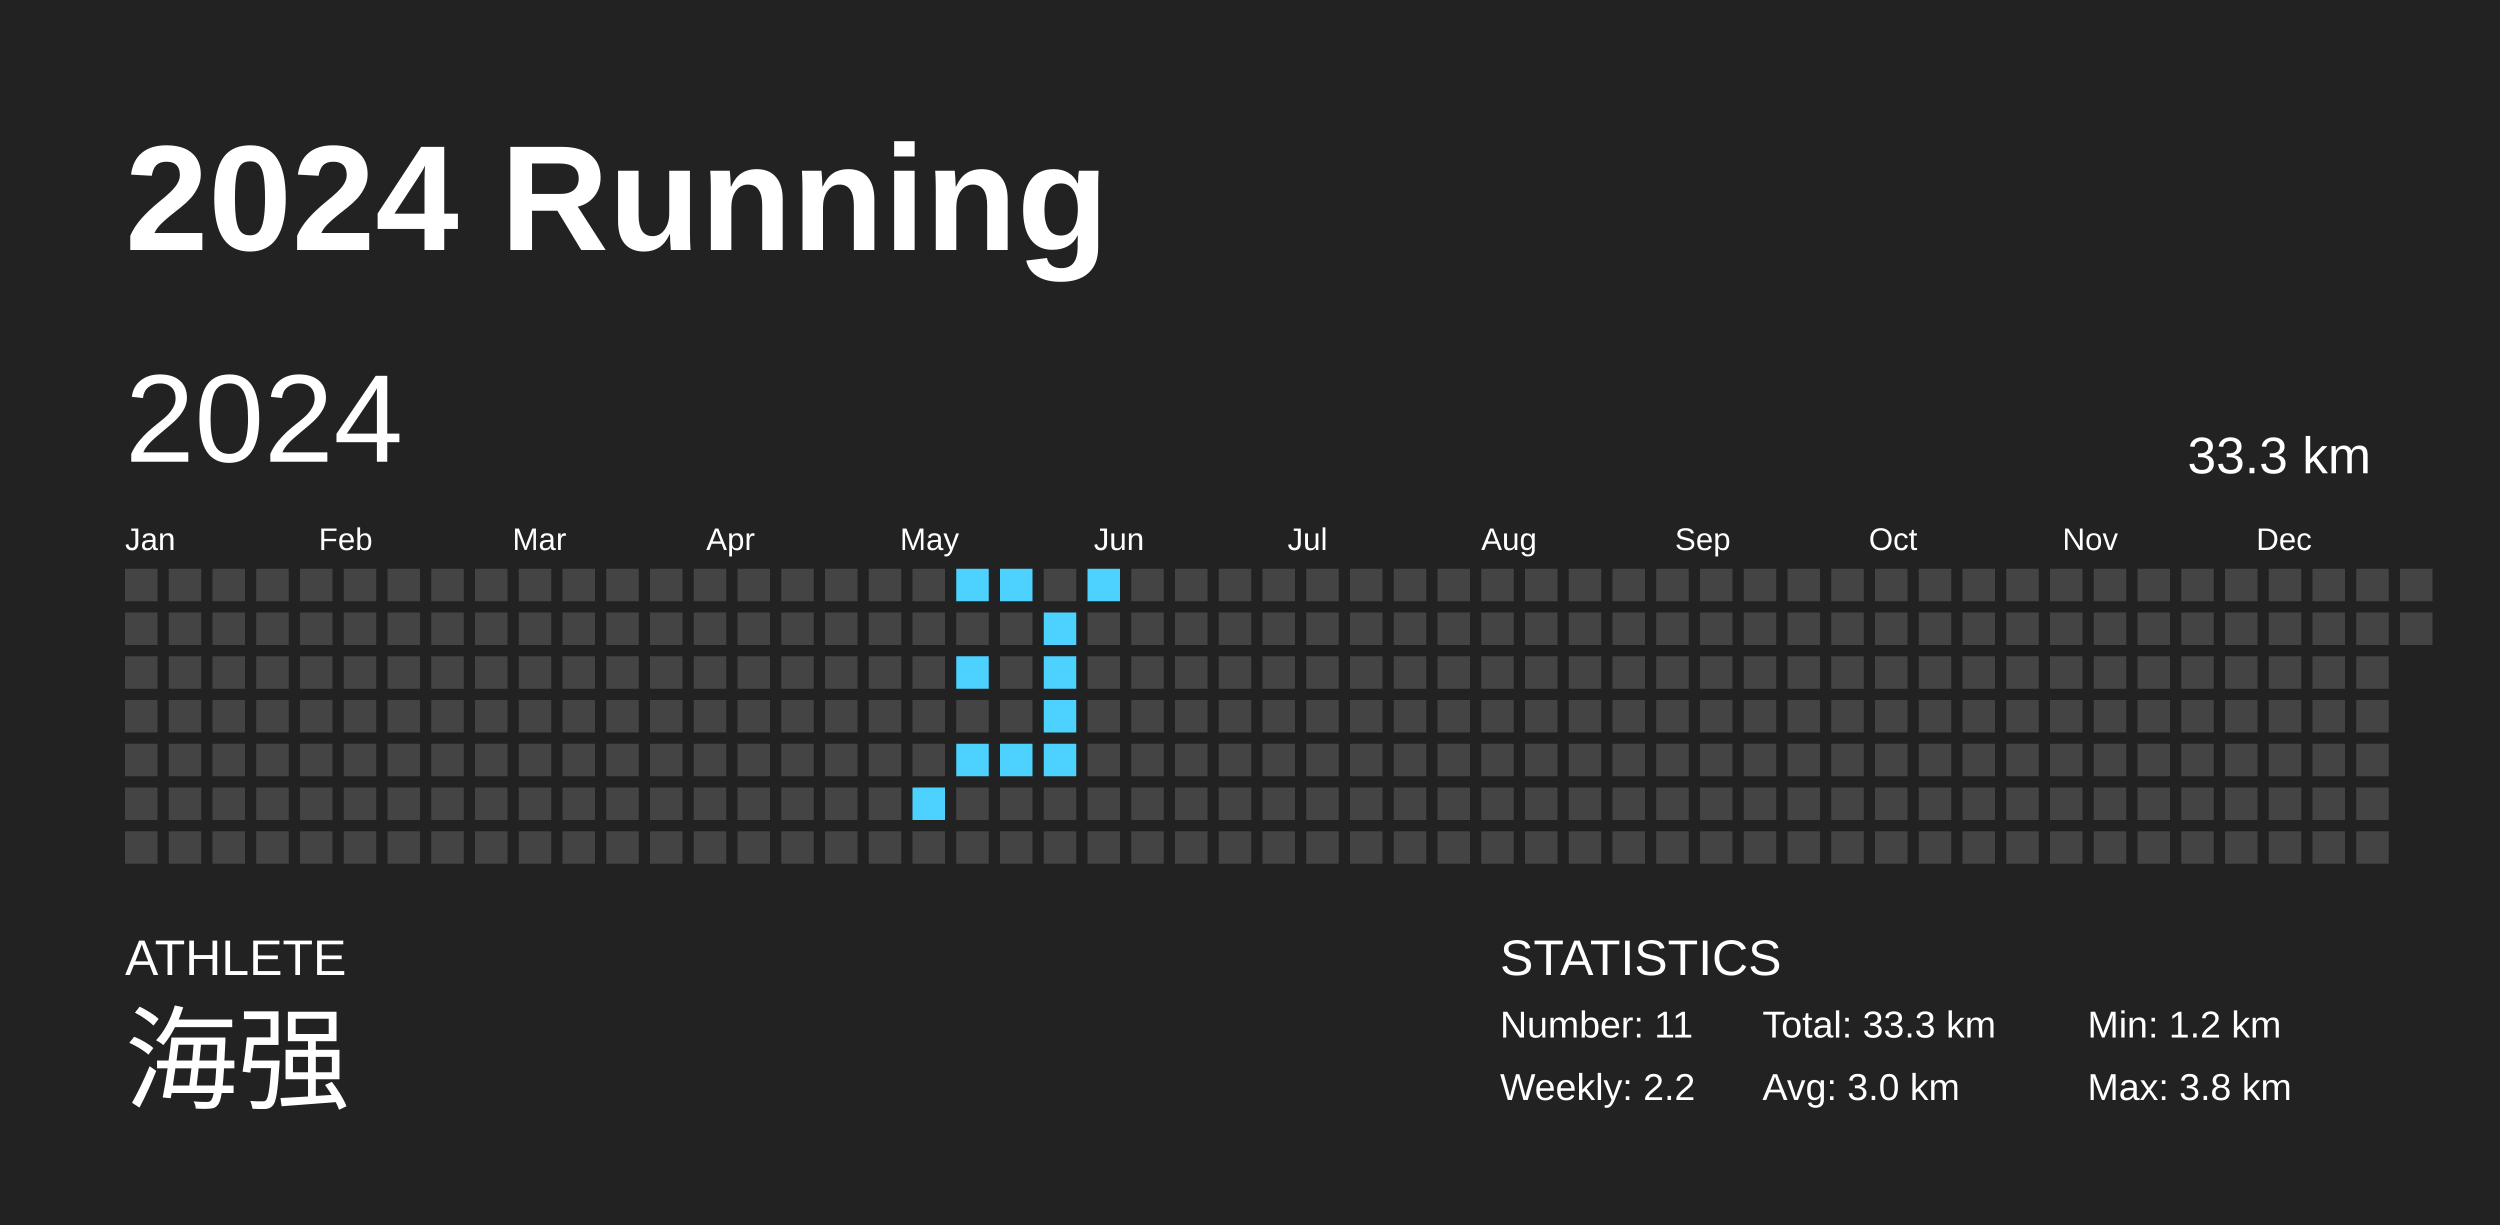
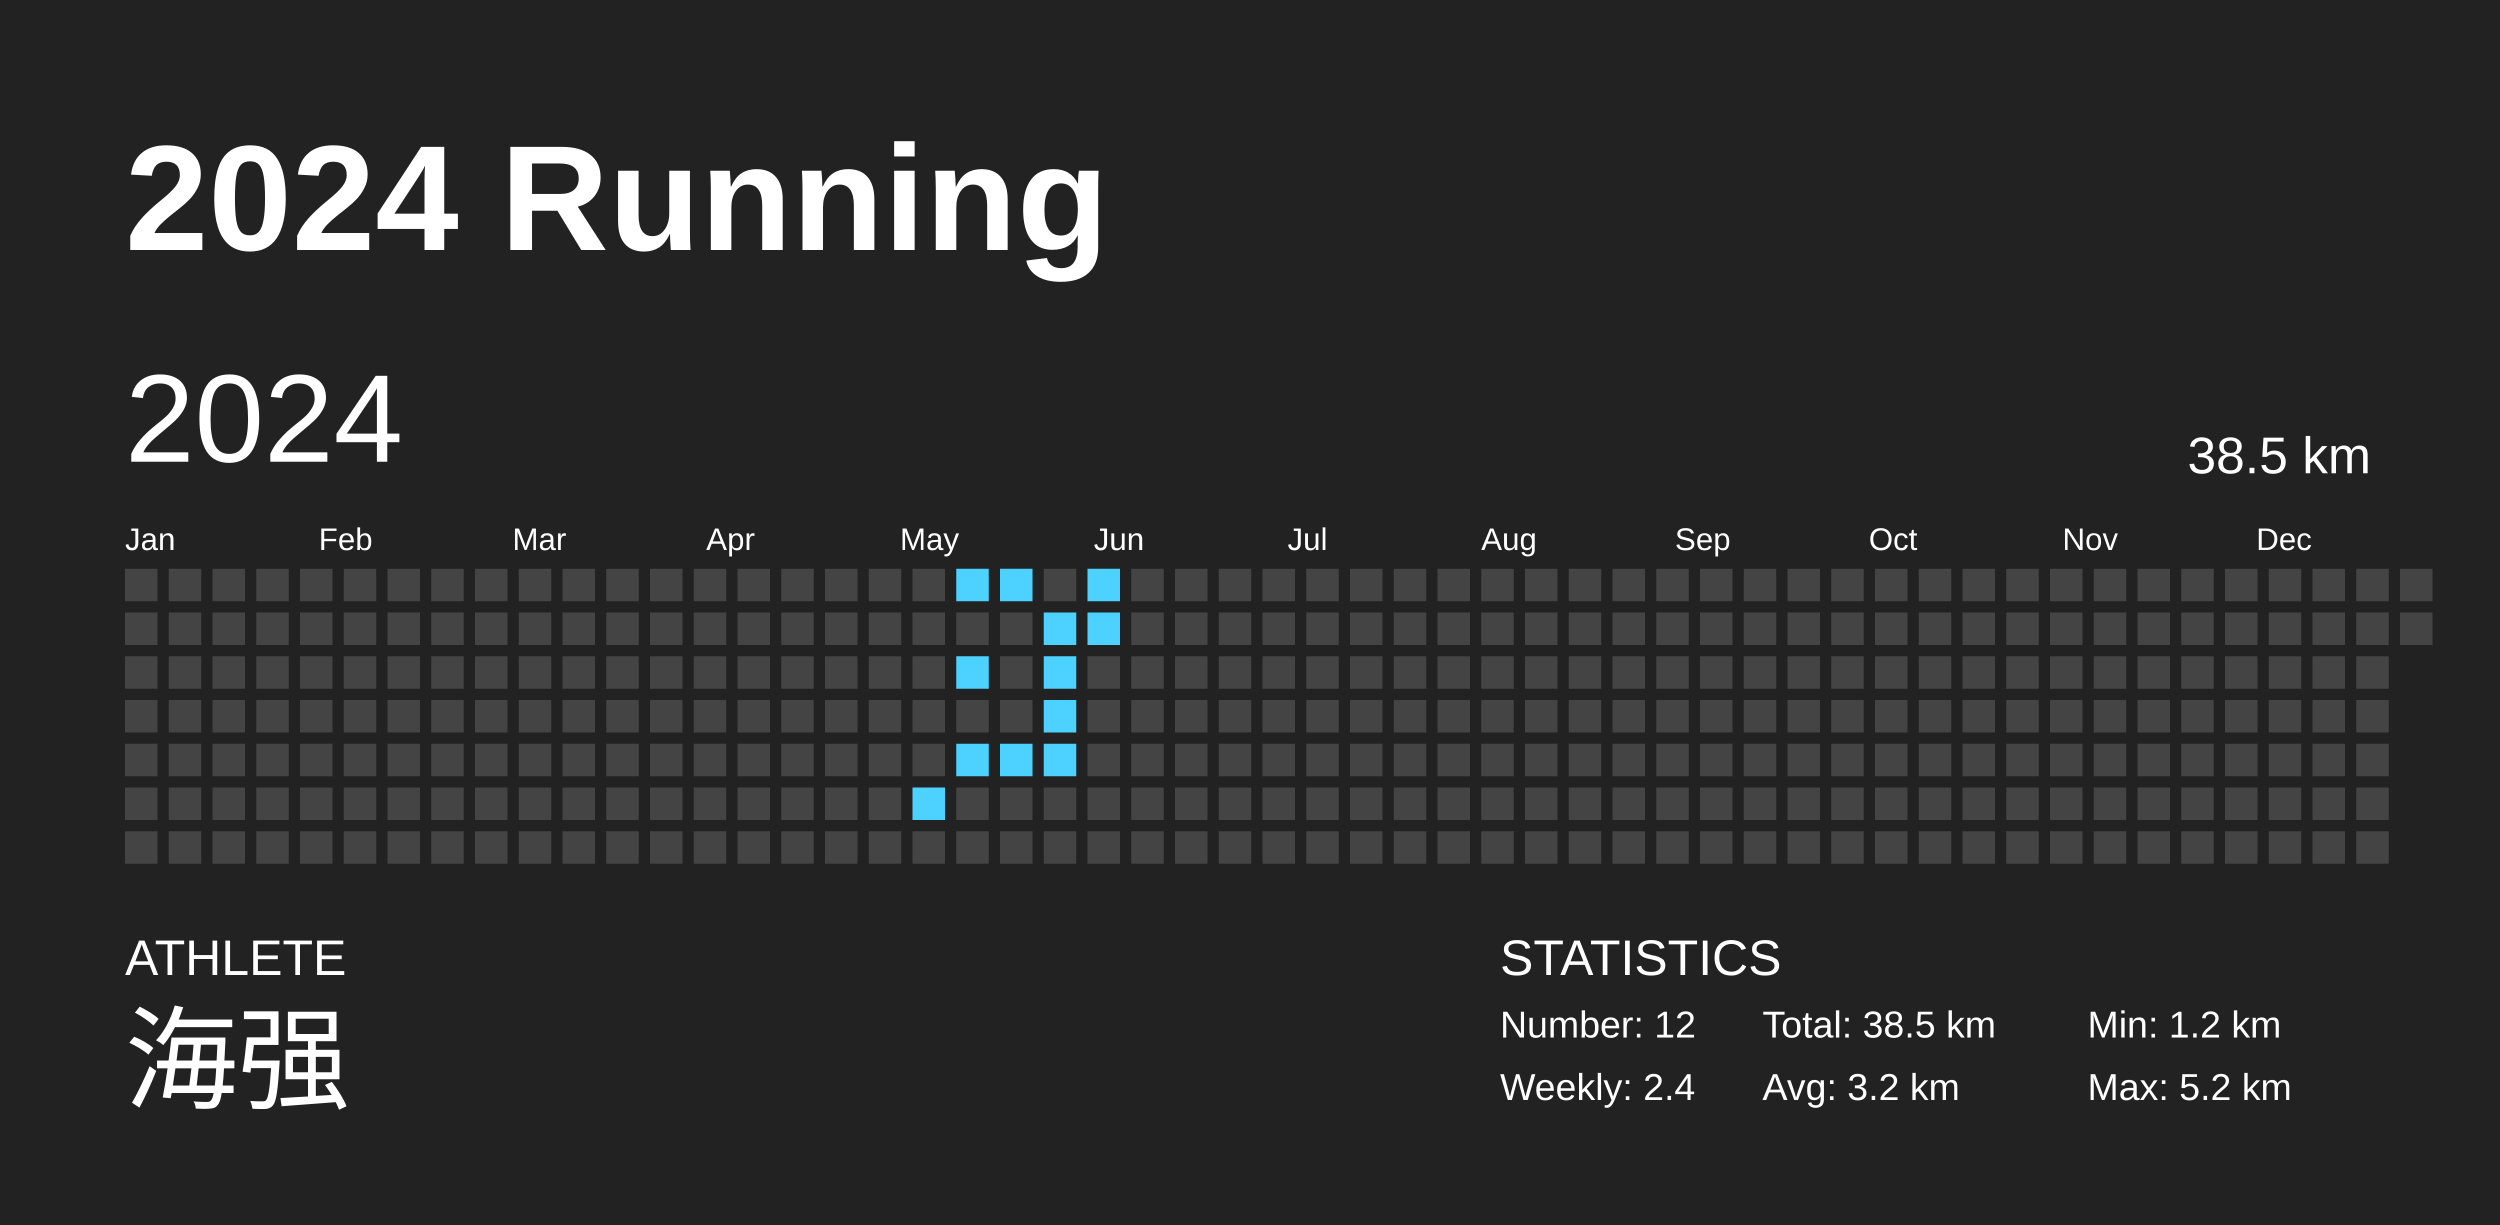
<svg xmlns="http://www.w3.org/2000/svg" baseProfile="full" height="98mm" version="1.1" viewBox="0,0,200,98" width="200mm">
  <defs />
  <rect fill="#222222" height="98" width="200" x="0" y="0" />
  <text fill="#FFFFFF" style="font-size:12px; font-family:Arial; font-weight:bold;" x="10" y="20">2024 Running</text>
  <text fill="#FFFFFF" style="font-size:4px; font-family:Arial" x="10" y="78">ATHLETE</text>
  <text fill="#FFFFFF" style="font-size:9px; font-family:Arial" x="10" y="88">海强</text>
  <text fill="#FFFFFF" style="font-size:4px; font-family:Arial" x="120" y="78">STATISTICS</text>
-   <text fill="#FFFFFF" style="font-size:3px; font-family:Arial" x="120" y="83">Number: 11</text>
-   <text fill="#FFFFFF" style="font-size:3px; font-family:Arial" x="120" y="88">Weekly: 2.2</text>
-   <text fill="#FFFFFF" style="font-size:3px; font-family:Arial" x="141" y="83">Total: 33.3 km</text>
-   <text fill="#FFFFFF" style="font-size:3px; font-family:Arial" x="141" y="88">Avg: 3.0 km</text>
+   <text fill="#FFFFFF" style="font-size:3px; font-family:Arial" x="120" y="83">Number: 12</text>
+   <text fill="#FFFFFF" style="font-size:3px; font-family:Arial" x="120" y="88">Weekly: 2.4</text>
+   <text fill="#FFFFFF" style="font-size:3px; font-family:Arial" x="141" y="83">Total: 38.5 km</text>
+   <text fill="#FFFFFF" style="font-size:3px; font-family:Arial" x="141" y="88">Avg: 3.2 km</text>
  <text fill="#FFFFFF" style="font-size:3px; font-family:Arial" x="167" y="83">Min: 1.2 km</text>
-   <text fill="#FFFFFF" style="font-size:3px; font-family:Arial" x="167" y="88">Max: 3.8 km</text>
+   <text fill="#FFFFFF" style="font-size:3px; font-family:Arial" x="167" y="88">Max: 5.2 km</text>
  <text dominant-baseline="hanging" fill="#FFFFFF" style="font-size:10.0px; font-family:Arial;" x="10" y="30">2024</text>
-   <text dominant-baseline="hanging" fill="#FFFFFF" style="font-size:4.125px; font-family:Arial;" x="175" y="35">33.3 km</text>
+   <text dominant-baseline="hanging" fill="#FFFFFF" style="font-size:4.125px; font-family:Arial;" x="175" y="35">38.5 km</text>
  <text fill="#FFFFFF" style="font-size:2.5px; font-family:Arial" x="10.0" y="44">Jan</text>
  <text fill="#FFFFFF" style="font-size:2.5px; font-family:Arial" x="25.5" y="44">Feb</text>
  <text fill="#FFFFFF" style="font-size:2.5px; font-family:Arial" x="41.0" y="44">Mar</text>
  <text fill="#FFFFFF" style="font-size:2.5px; font-family:Arial" x="56.5" y="44">Apr</text>
  <text fill="#FFFFFF" style="font-size:2.5px; font-family:Arial" x="72.0" y="44">May</text>
  <text fill="#FFFFFF" style="font-size:2.5px; font-family:Arial" x="87.5" y="44">Jun</text>
  <text fill="#FFFFFF" style="font-size:2.5px; font-family:Arial" x="103.0" y="44">Jul</text>
  <text fill="#FFFFFF" style="font-size:2.5px; font-family:Arial" x="118.5" y="44">Aug</text>
  <text fill="#FFFFFF" style="font-size:2.5px; font-family:Arial" x="134.0" y="44">Sep</text>
  <text fill="#FFFFFF" style="font-size:2.5px; font-family:Arial" x="149.5" y="44">Oct</text>
  <text fill="#FFFFFF" style="font-size:2.5px; font-family:Arial" x="165.0" y="44">Nov</text>
  <text fill="#FFFFFF" style="font-size:2.5px; font-family:Arial" x="180.5" y="44">Dec</text>
  <rect fill="#444444" height="2.6" width="2.6" x="10.0" y="45.5" />
  <rect fill="#444444" height="2.6" width="2.6" x="10.0" y="49.0" />
  <rect fill="#444444" height="2.6" width="2.6" x="10.0" y="52.5" />
  <rect fill="#444444" height="2.6" width="2.6" x="10.0" y="56.0" />
  <rect fill="#444444" height="2.6" width="2.6" x="10.0" y="59.5" />
  <rect fill="#444444" height="2.6" width="2.6" x="10.0" y="63.0" />
  <rect fill="#444444" height="2.6" width="2.6" x="10.0" y="66.5" />
  <rect fill="#444444" height="2.6" width="2.6" x="13.5" y="45.5" />
  <rect fill="#444444" height="2.6" width="2.6" x="13.5" y="49.0" />
  <rect fill="#444444" height="2.6" width="2.6" x="13.5" y="52.5" />
  <rect fill="#444444" height="2.6" width="2.6" x="13.5" y="56.0" />
  <rect fill="#444444" height="2.6" width="2.6" x="13.5" y="59.5" />
  <rect fill="#444444" height="2.6" width="2.6" x="13.5" y="63.0" />
  <rect fill="#444444" height="2.6" width="2.6" x="13.5" y="66.5" />
  <rect fill="#444444" height="2.6" width="2.6" x="17.0" y="45.5" />
  <rect fill="#444444" height="2.6" width="2.6" x="17.0" y="49.0" />
  <rect fill="#444444" height="2.6" width="2.6" x="17.0" y="52.5" />
  <rect fill="#444444" height="2.6" width="2.6" x="17.0" y="56.0" />
  <rect fill="#444444" height="2.6" width="2.6" x="17.0" y="59.5" />
  <rect fill="#444444" height="2.6" width="2.6" x="17.0" y="63.0" />
  <rect fill="#444444" height="2.6" width="2.6" x="17.0" y="66.5" />
  <rect fill="#444444" height="2.6" width="2.6" x="20.5" y="45.5" />
  <rect fill="#444444" height="2.6" width="2.6" x="20.5" y="49.0" />
  <rect fill="#444444" height="2.6" width="2.6" x="20.5" y="52.5" />
  <rect fill="#444444" height="2.6" width="2.6" x="20.5" y="56.0" />
  <rect fill="#444444" height="2.6" width="2.6" x="20.5" y="59.5" />
  <rect fill="#444444" height="2.6" width="2.6" x="20.5" y="63.0" />
  <rect fill="#444444" height="2.6" width="2.6" x="20.5" y="66.5" />
  <rect fill="#444444" height="2.6" width="2.6" x="24.0" y="45.5" />
  <rect fill="#444444" height="2.6" width="2.6" x="24.0" y="49.0" />
  <rect fill="#444444" height="2.6" width="2.6" x="24.0" y="52.5" />
  <rect fill="#444444" height="2.6" width="2.6" x="24.0" y="56.0" />
  <rect fill="#444444" height="2.6" width="2.6" x="24.0" y="59.5" />
  <rect fill="#444444" height="2.6" width="2.6" x="24.0" y="63.0" />
  <rect fill="#444444" height="2.6" width="2.6" x="24.0" y="66.5" />
  <rect fill="#444444" height="2.6" width="2.6" x="27.5" y="45.5" />
  <rect fill="#444444" height="2.6" width="2.6" x="27.5" y="49.0" />
  <rect fill="#444444" height="2.6" width="2.6" x="27.5" y="52.5" />
  <rect fill="#444444" height="2.6" width="2.6" x="27.5" y="56.0" />
  <rect fill="#444444" height="2.6" width="2.6" x="27.5" y="59.5" />
  <rect fill="#444444" height="2.6" width="2.6" x="27.5" y="63.0" />
  <rect fill="#444444" height="2.6" width="2.6" x="27.5" y="66.5" />
  <rect fill="#444444" height="2.6" width="2.6" x="31.0" y="45.5" />
  <rect fill="#444444" height="2.6" width="2.6" x="31.0" y="49.0" />
  <rect fill="#444444" height="2.6" width="2.6" x="31.0" y="52.5" />
  <rect fill="#444444" height="2.6" width="2.6" x="31.0" y="56.0" />
  <rect fill="#444444" height="2.6" width="2.6" x="31.0" y="59.5" />
  <rect fill="#444444" height="2.6" width="2.6" x="31.0" y="63.0" />
  <rect fill="#444444" height="2.6" width="2.6" x="31.0" y="66.5" />
  <rect fill="#444444" height="2.6" width="2.6" x="34.5" y="45.5" />
  <rect fill="#444444" height="2.6" width="2.6" x="34.5" y="49.0" />
  <rect fill="#444444" height="2.6" width="2.6" x="34.5" y="52.5" />
  <rect fill="#444444" height="2.6" width="2.6" x="34.5" y="56.0" />
  <rect fill="#444444" height="2.6" width="2.6" x="34.5" y="59.5" />
  <rect fill="#444444" height="2.6" width="2.6" x="34.5" y="63.0" />
  <rect fill="#444444" height="2.6" width="2.6" x="34.5" y="66.5" />
  <rect fill="#444444" height="2.6" width="2.6" x="38.0" y="45.5" />
  <rect fill="#444444" height="2.6" width="2.6" x="38.0" y="49.0" />
  <rect fill="#444444" height="2.6" width="2.6" x="38.0" y="52.5" />
  <rect fill="#444444" height="2.6" width="2.6" x="38.0" y="56.0" />
  <rect fill="#444444" height="2.6" width="2.6" x="38.0" y="59.5" />
  <rect fill="#444444" height="2.6" width="2.6" x="38.0" y="63.0" />
  <rect fill="#444444" height="2.6" width="2.6" x="38.0" y="66.5" />
  <rect fill="#444444" height="2.6" width="2.6" x="41.5" y="45.5" />
  <rect fill="#444444" height="2.6" width="2.6" x="41.5" y="49.0" />
  <rect fill="#444444" height="2.6" width="2.6" x="41.5" y="52.5" />
  <rect fill="#444444" height="2.6" width="2.6" x="41.5" y="56.0" />
  <rect fill="#444444" height="2.6" width="2.6" x="41.5" y="59.5" />
  <rect fill="#444444" height="2.6" width="2.6" x="41.5" y="63.0" />
  <rect fill="#444444" height="2.6" width="2.6" x="41.5" y="66.5" />
  <rect fill="#444444" height="2.6" width="2.6" x="45.0" y="45.5" />
  <rect fill="#444444" height="2.6" width="2.6" x="45.0" y="49.0" />
  <rect fill="#444444" height="2.6" width="2.6" x="45.0" y="52.5" />
  <rect fill="#444444" height="2.6" width="2.6" x="45.0" y="56.0" />
  <rect fill="#444444" height="2.6" width="2.6" x="45.0" y="59.5" />
  <rect fill="#444444" height="2.6" width="2.6" x="45.0" y="63.0" />
  <rect fill="#444444" height="2.6" width="2.6" x="45.0" y="66.5" />
  <rect fill="#444444" height="2.6" width="2.6" x="48.5" y="45.5" />
  <rect fill="#444444" height="2.6" width="2.6" x="48.5" y="49.0" />
  <rect fill="#444444" height="2.6" width="2.6" x="48.5" y="52.5" />
  <rect fill="#444444" height="2.6" width="2.6" x="48.5" y="56.0" />
  <rect fill="#444444" height="2.6" width="2.6" x="48.5" y="59.5" />
  <rect fill="#444444" height="2.6" width="2.6" x="48.5" y="63.0" />
  <rect fill="#444444" height="2.6" width="2.6" x="48.5" y="66.5" />
  <rect fill="#444444" height="2.6" width="2.6" x="52.0" y="45.5" />
  <rect fill="#444444" height="2.6" width="2.6" x="52.0" y="49.0" />
  <rect fill="#444444" height="2.6" width="2.6" x="52.0" y="52.5" />
  <rect fill="#444444" height="2.6" width="2.6" x="52.0" y="56.0" />
  <rect fill="#444444" height="2.6" width="2.6" x="52.0" y="59.5" />
  <rect fill="#444444" height="2.6" width="2.6" x="52.0" y="63.0" />
  <rect fill="#444444" height="2.6" width="2.6" x="52.0" y="66.5" />
  <rect fill="#444444" height="2.6" width="2.6" x="55.5" y="45.5" />
  <rect fill="#444444" height="2.6" width="2.6" x="55.5" y="49.0" />
  <rect fill="#444444" height="2.6" width="2.6" x="55.5" y="52.5" />
  <rect fill="#444444" height="2.6" width="2.6" x="55.5" y="56.0" />
  <rect fill="#444444" height="2.6" width="2.6" x="55.5" y="59.5" />
  <rect fill="#444444" height="2.6" width="2.6" x="55.5" y="63.0" />
  <rect fill="#444444" height="2.6" width="2.6" x="55.5" y="66.5" />
  <rect fill="#444444" height="2.6" width="2.6" x="59.0" y="45.5" />
  <rect fill="#444444" height="2.6" width="2.6" x="59.0" y="49.0" />
  <rect fill="#444444" height="2.6" width="2.6" x="59.0" y="52.5" />
  <rect fill="#444444" height="2.6" width="2.6" x="59.0" y="56.0" />
  <rect fill="#444444" height="2.6" width="2.6" x="59.0" y="59.5" />
  <rect fill="#444444" height="2.6" width="2.6" x="59.0" y="63.0" />
  <rect fill="#444444" height="2.6" width="2.6" x="59.0" y="66.5" />
  <rect fill="#444444" height="2.6" width="2.6" x="62.5" y="45.5" />
  <rect fill="#444444" height="2.6" width="2.6" x="62.5" y="49.0" />
  <rect fill="#444444" height="2.6" width="2.6" x="62.5" y="52.5" />
  <rect fill="#444444" height="2.6" width="2.6" x="62.5" y="56.0" />
  <rect fill="#444444" height="2.6" width="2.6" x="62.5" y="59.5" />
  <rect fill="#444444" height="2.6" width="2.6" x="62.5" y="63.0" />
  <rect fill="#444444" height="2.6" width="2.6" x="62.5" y="66.5" />
  <rect fill="#444444" height="2.6" width="2.6" x="66.0" y="45.5" />
  <rect fill="#444444" height="2.6" width="2.6" x="66.0" y="49.0" />
  <rect fill="#444444" height="2.6" width="2.6" x="66.0" y="52.5" />
  <rect fill="#444444" height="2.6" width="2.6" x="66.0" y="56.0" />
  <rect fill="#444444" height="2.6" width="2.6" x="66.0" y="59.5" />
  <rect fill="#444444" height="2.6" width="2.6" x="66.0" y="63.0" />
  <rect fill="#444444" height="2.6" width="2.6" x="66.0" y="66.5" />
  <rect fill="#444444" height="2.6" width="2.6" x="69.5" y="45.5" />
  <rect fill="#444444" height="2.6" width="2.6" x="69.5" y="49.0" />
  <rect fill="#444444" height="2.6" width="2.6" x="69.5" y="52.5" />
  <rect fill="#444444" height="2.6" width="2.6" x="69.5" y="56.0" />
  <rect fill="#444444" height="2.6" width="2.6" x="69.5" y="59.5" />
  <rect fill="#444444" height="2.6" width="2.6" x="69.5" y="63.0" />
  <rect fill="#444444" height="2.6" width="2.6" x="69.5" y="66.5" />
  <rect fill="#444444" height="2.6" width="2.6" x="73.0" y="45.5" />
  <rect fill="#444444" height="2.6" width="2.6" x="73.0" y="49.0" />
  <rect fill="#444444" height="2.6" width="2.6" x="73.0" y="52.5" />
  <rect fill="#444444" height="2.6" width="2.6" x="73.0" y="56.0" />
  <rect fill="#444444" height="2.6" width="2.6" x="73.0" y="59.5" />
  <rect fill="#4dd2ff" height="2.6" width="2.6" x="73.0" y="63.0" />
  <rect fill="#444444" height="2.6" width="2.6" x="73.0" y="66.5" />
  <rect fill="#4dd2ff" height="2.6" width="2.6" x="76.5" y="45.5" />
  <rect fill="#444444" height="2.6" width="2.6" x="76.5" y="49.0" />
  <rect fill="#4dd2ff" height="2.6" width="2.6" x="76.5" y="52.5" />
  <rect fill="#444444" height="2.6" width="2.6" x="76.5" y="56.0" />
  <rect fill="#4dd2ff" height="2.6" width="2.6" x="76.5" y="59.5" />
  <rect fill="#444444" height="2.6" width="2.6" x="76.5" y="63.0" />
  <rect fill="#444444" height="2.6" width="2.6" x="76.5" y="66.5" />
  <rect fill="#4dd2ff" height="2.6" width="2.6" x="80.0" y="45.5" />
  <rect fill="#444444" height="2.6" width="2.6" x="80.0" y="49.0" />
  <rect fill="#444444" height="2.6" width="2.6" x="80.0" y="52.5" />
  <rect fill="#444444" height="2.6" width="2.6" x="80.0" y="56.0" />
  <rect fill="#4dd2ff" height="2.6" width="2.6" x="80.0" y="59.5" />
  <rect fill="#444444" height="2.6" width="2.6" x="80.0" y="63.0" />
  <rect fill="#444444" height="2.6" width="2.6" x="80.0" y="66.5" />
  <rect fill="#444444" height="2.6" width="2.6" x="83.5" y="45.5" />
  <rect fill="#4dd2ff" height="2.6" width="2.6" x="83.5" y="49.0" />
  <rect fill="#4dd2ff" height="2.6" width="2.6" x="83.5" y="52.5" />
  <rect fill="#4dd2ff" height="2.6" width="2.6" x="83.5" y="56.0" />
  <rect fill="#4dd2ff" height="2.6" width="2.6" x="83.5" y="59.5" />
  <rect fill="#444444" height="2.6" width="2.6" x="83.5" y="63.0" />
  <rect fill="#444444" height="2.6" width="2.6" x="83.5" y="66.5" />
  <rect fill="#4dd2ff" height="2.6" width="2.6" x="87.0" y="45.5" />
-   <rect fill="#444444" height="2.6" width="2.6" x="87.0" y="49.0" />
+   <rect fill="#4dd2ff" height="2.6" width="2.6" x="87.0" y="49.0" />
  <rect fill="#444444" height="2.6" width="2.6" x="87.0" y="52.5" />
  <rect fill="#444444" height="2.6" width="2.6" x="87.0" y="56.0" />
  <rect fill="#444444" height="2.6" width="2.6" x="87.0" y="59.5" />
  <rect fill="#444444" height="2.6" width="2.6" x="87.0" y="63.0" />
  <rect fill="#444444" height="2.6" width="2.6" x="87.0" y="66.5" />
  <rect fill="#444444" height="2.6" width="2.6" x="90.5" y="45.5" />
  <rect fill="#444444" height="2.6" width="2.6" x="90.5" y="49.0" />
  <rect fill="#444444" height="2.6" width="2.6" x="90.5" y="52.5" />
  <rect fill="#444444" height="2.6" width="2.6" x="90.5" y="56.0" />
  <rect fill="#444444" height="2.6" width="2.6" x="90.5" y="59.5" />
  <rect fill="#444444" height="2.6" width="2.6" x="90.5" y="63.0" />
  <rect fill="#444444" height="2.6" width="2.6" x="90.5" y="66.5" />
  <rect fill="#444444" height="2.6" width="2.6" x="94.0" y="45.5" />
  <rect fill="#444444" height="2.6" width="2.6" x="94.0" y="49.0" />
  <rect fill="#444444" height="2.6" width="2.6" x="94.0" y="52.5" />
  <rect fill="#444444" height="2.6" width="2.6" x="94.0" y="56.0" />
  <rect fill="#444444" height="2.6" width="2.6" x="94.0" y="59.5" />
  <rect fill="#444444" height="2.6" width="2.6" x="94.0" y="63.0" />
  <rect fill="#444444" height="2.6" width="2.6" x="94.0" y="66.5" />
  <rect fill="#444444" height="2.6" width="2.6" x="97.5" y="45.5" />
  <rect fill="#444444" height="2.6" width="2.6" x="97.5" y="49.0" />
  <rect fill="#444444" height="2.6" width="2.6" x="97.5" y="52.5" />
  <rect fill="#444444" height="2.6" width="2.6" x="97.5" y="56.0" />
  <rect fill="#444444" height="2.6" width="2.6" x="97.5" y="59.5" />
  <rect fill="#444444" height="2.6" width="2.6" x="97.5" y="63.0" />
  <rect fill="#444444" height="2.6" width="2.6" x="97.5" y="66.5" />
  <rect fill="#444444" height="2.6" width="2.6" x="101.0" y="45.5" />
  <rect fill="#444444" height="2.6" width="2.6" x="101.0" y="49.0" />
  <rect fill="#444444" height="2.6" width="2.6" x="101.0" y="52.5" />
  <rect fill="#444444" height="2.6" width="2.6" x="101.0" y="56.0" />
  <rect fill="#444444" height="2.6" width="2.6" x="101.0" y="59.5" />
  <rect fill="#444444" height="2.6" width="2.6" x="101.0" y="63.0" />
  <rect fill="#444444" height="2.6" width="2.6" x="101.0" y="66.5" />
  <rect fill="#444444" height="2.6" width="2.6" x="104.5" y="45.5" />
  <rect fill="#444444" height="2.6" width="2.6" x="104.5" y="49.0" />
  <rect fill="#444444" height="2.6" width="2.6" x="104.5" y="52.5" />
  <rect fill="#444444" height="2.6" width="2.6" x="104.5" y="56.0" />
  <rect fill="#444444" height="2.6" width="2.6" x="104.5" y="59.5" />
  <rect fill="#444444" height="2.6" width="2.6" x="104.5" y="63.0" />
  <rect fill="#444444" height="2.6" width="2.6" x="104.5" y="66.5" />
  <rect fill="#444444" height="2.6" width="2.6" x="108.0" y="45.5" />
  <rect fill="#444444" height="2.6" width="2.6" x="108.0" y="49.0" />
  <rect fill="#444444" height="2.6" width="2.6" x="108.0" y="52.5" />
  <rect fill="#444444" height="2.6" width="2.6" x="108.0" y="56.0" />
  <rect fill="#444444" height="2.6" width="2.6" x="108.0" y="59.5" />
  <rect fill="#444444" height="2.6" width="2.6" x="108.0" y="63.0" />
  <rect fill="#444444" height="2.6" width="2.6" x="108.0" y="66.5" />
  <rect fill="#444444" height="2.6" width="2.6" x="111.5" y="45.5" />
  <rect fill="#444444" height="2.6" width="2.6" x="111.5" y="49.0" />
  <rect fill="#444444" height="2.6" width="2.6" x="111.5" y="52.5" />
  <rect fill="#444444" height="2.6" width="2.6" x="111.5" y="56.0" />
  <rect fill="#444444" height="2.6" width="2.6" x="111.5" y="59.5" />
  <rect fill="#444444" height="2.6" width="2.6" x="111.5" y="63.0" />
  <rect fill="#444444" height="2.6" width="2.6" x="111.5" y="66.5" />
  <rect fill="#444444" height="2.6" width="2.6" x="115.0" y="45.5" />
  <rect fill="#444444" height="2.6" width="2.6" x="115.0" y="49.0" />
  <rect fill="#444444" height="2.6" width="2.6" x="115.0" y="52.5" />
  <rect fill="#444444" height="2.6" width="2.6" x="115.0" y="56.0" />
  <rect fill="#444444" height="2.6" width="2.6" x="115.0" y="59.5" />
  <rect fill="#444444" height="2.6" width="2.6" x="115.0" y="63.0" />
  <rect fill="#444444" height="2.6" width="2.6" x="115.0" y="66.5" />
  <rect fill="#444444" height="2.6" width="2.6" x="118.5" y="45.5" />
  <rect fill="#444444" height="2.6" width="2.6" x="118.5" y="49.0" />
  <rect fill="#444444" height="2.6" width="2.6" x="118.5" y="52.5" />
  <rect fill="#444444" height="2.6" width="2.6" x="118.5" y="56.0" />
  <rect fill="#444444" height="2.6" width="2.6" x="118.5" y="59.5" />
  <rect fill="#444444" height="2.6" width="2.6" x="118.5" y="63.0" />
  <rect fill="#444444" height="2.6" width="2.6" x="118.5" y="66.5" />
  <rect fill="#444444" height="2.6" width="2.6" x="122.0" y="45.5" />
  <rect fill="#444444" height="2.6" width="2.6" x="122.0" y="49.0" />
  <rect fill="#444444" height="2.6" width="2.6" x="122.0" y="52.5" />
  <rect fill="#444444" height="2.6" width="2.6" x="122.0" y="56.0" />
  <rect fill="#444444" height="2.6" width="2.6" x="122.0" y="59.5" />
  <rect fill="#444444" height="2.6" width="2.6" x="122.0" y="63.0" />
  <rect fill="#444444" height="2.6" width="2.6" x="122.0" y="66.5" />
  <rect fill="#444444" height="2.6" width="2.6" x="125.5" y="45.5" />
  <rect fill="#444444" height="2.6" width="2.6" x="125.5" y="49.0" />
  <rect fill="#444444" height="2.6" width="2.6" x="125.5" y="52.5" />
  <rect fill="#444444" height="2.6" width="2.6" x="125.5" y="56.0" />
  <rect fill="#444444" height="2.6" width="2.6" x="125.5" y="59.5" />
  <rect fill="#444444" height="2.6" width="2.6" x="125.5" y="63.0" />
  <rect fill="#444444" height="2.6" width="2.6" x="125.5" y="66.5" />
  <rect fill="#444444" height="2.6" width="2.6" x="129.0" y="45.5" />
  <rect fill="#444444" height="2.6" width="2.6" x="129.0" y="49.0" />
  <rect fill="#444444" height="2.6" width="2.6" x="129.0" y="52.5" />
  <rect fill="#444444" height="2.6" width="2.6" x="129.0" y="56.0" />
  <rect fill="#444444" height="2.6" width="2.6" x="129.0" y="59.5" />
  <rect fill="#444444" height="2.6" width="2.6" x="129.0" y="63.0" />
  <rect fill="#444444" height="2.6" width="2.6" x="129.0" y="66.5" />
  <rect fill="#444444" height="2.6" width="2.6" x="132.5" y="45.5" />
  <rect fill="#444444" height="2.6" width="2.6" x="132.5" y="49.0" />
  <rect fill="#444444" height="2.6" width="2.6" x="132.5" y="52.5" />
  <rect fill="#444444" height="2.6" width="2.6" x="132.5" y="56.0" />
  <rect fill="#444444" height="2.6" width="2.6" x="132.5" y="59.5" />
  <rect fill="#444444" height="2.6" width="2.6" x="132.5" y="63.0" />
  <rect fill="#444444" height="2.6" width="2.6" x="132.5" y="66.5" />
  <rect fill="#444444" height="2.6" width="2.6" x="136.0" y="45.5" />
  <rect fill="#444444" height="2.6" width="2.6" x="136.0" y="49.0" />
  <rect fill="#444444" height="2.6" width="2.6" x="136.0" y="52.5" />
  <rect fill="#444444" height="2.6" width="2.6" x="136.0" y="56.0" />
  <rect fill="#444444" height="2.6" width="2.6" x="136.0" y="59.5" />
  <rect fill="#444444" height="2.6" width="2.6" x="136.0" y="63.0" />
  <rect fill="#444444" height="2.6" width="2.6" x="136.0" y="66.5" />
  <rect fill="#444444" height="2.6" width="2.6" x="139.5" y="45.5" />
  <rect fill="#444444" height="2.6" width="2.6" x="139.5" y="49.0" />
  <rect fill="#444444" height="2.6" width="2.6" x="139.5" y="52.5" />
  <rect fill="#444444" height="2.6" width="2.6" x="139.5" y="56.0" />
  <rect fill="#444444" height="2.6" width="2.6" x="139.5" y="59.5" />
  <rect fill="#444444" height="2.6" width="2.6" x="139.5" y="63.0" />
  <rect fill="#444444" height="2.6" width="2.6" x="139.5" y="66.5" />
  <rect fill="#444444" height="2.6" width="2.6" x="143.0" y="45.5" />
  <rect fill="#444444" height="2.6" width="2.6" x="143.0" y="49.0" />
  <rect fill="#444444" height="2.6" width="2.6" x="143.0" y="52.5" />
  <rect fill="#444444" height="2.6" width="2.6" x="143.0" y="56.0" />
  <rect fill="#444444" height="2.6" width="2.6" x="143.0" y="59.5" />
  <rect fill="#444444" height="2.6" width="2.6" x="143.0" y="63.0" />
  <rect fill="#444444" height="2.6" width="2.6" x="143.0" y="66.5" />
  <rect fill="#444444" height="2.6" width="2.6" x="146.5" y="45.5" />
  <rect fill="#444444" height="2.6" width="2.6" x="146.5" y="49.0" />
  <rect fill="#444444" height="2.6" width="2.6" x="146.5" y="52.5" />
  <rect fill="#444444" height="2.6" width="2.6" x="146.5" y="56.0" />
  <rect fill="#444444" height="2.6" width="2.6" x="146.5" y="59.5" />
  <rect fill="#444444" height="2.6" width="2.6" x="146.5" y="63.0" />
  <rect fill="#444444" height="2.6" width="2.6" x="146.5" y="66.5" />
  <rect fill="#444444" height="2.6" width="2.6" x="150.0" y="45.5" />
  <rect fill="#444444" height="2.6" width="2.6" x="150.0" y="49.0" />
  <rect fill="#444444" height="2.6" width="2.6" x="150.0" y="52.5" />
  <rect fill="#444444" height="2.6" width="2.6" x="150.0" y="56.0" />
  <rect fill="#444444" height="2.6" width="2.6" x="150.0" y="59.5" />
  <rect fill="#444444" height="2.6" width="2.6" x="150.0" y="63.0" />
  <rect fill="#444444" height="2.6" width="2.6" x="150.0" y="66.5" />
  <rect fill="#444444" height="2.6" width="2.6" x="153.5" y="45.5" />
  <rect fill="#444444" height="2.6" width="2.6" x="153.5" y="49.0" />
  <rect fill="#444444" height="2.6" width="2.6" x="153.5" y="52.5" />
  <rect fill="#444444" height="2.6" width="2.6" x="153.5" y="56.0" />
  <rect fill="#444444" height="2.6" width="2.6" x="153.5" y="59.5" />
  <rect fill="#444444" height="2.6" width="2.6" x="153.5" y="63.0" />
  <rect fill="#444444" height="2.6" width="2.6" x="153.5" y="66.5" />
  <rect fill="#444444" height="2.6" width="2.6" x="157.0" y="45.5" />
  <rect fill="#444444" height="2.6" width="2.6" x="157.0" y="49.0" />
  <rect fill="#444444" height="2.6" width="2.6" x="157.0" y="52.5" />
  <rect fill="#444444" height="2.6" width="2.6" x="157.0" y="56.0" />
  <rect fill="#444444" height="2.6" width="2.6" x="157.0" y="59.5" />
  <rect fill="#444444" height="2.6" width="2.6" x="157.0" y="63.0" />
  <rect fill="#444444" height="2.6" width="2.6" x="157.0" y="66.5" />
  <rect fill="#444444" height="2.6" width="2.6" x="160.5" y="45.5" />
  <rect fill="#444444" height="2.6" width="2.6" x="160.5" y="49.0" />
  <rect fill="#444444" height="2.6" width="2.6" x="160.5" y="52.5" />
  <rect fill="#444444" height="2.6" width="2.6" x="160.5" y="56.0" />
  <rect fill="#444444" height="2.6" width="2.6" x="160.5" y="59.5" />
  <rect fill="#444444" height="2.6" width="2.6" x="160.5" y="63.0" />
  <rect fill="#444444" height="2.6" width="2.6" x="160.5" y="66.5" />
  <rect fill="#444444" height="2.6" width="2.6" x="164.0" y="45.5" />
  <rect fill="#444444" height="2.6" width="2.6" x="164.0" y="49.0" />
  <rect fill="#444444" height="2.6" width="2.6" x="164.0" y="52.5" />
  <rect fill="#444444" height="2.6" width="2.6" x="164.0" y="56.0" />
  <rect fill="#444444" height="2.6" width="2.6" x="164.0" y="59.5" />
  <rect fill="#444444" height="2.6" width="2.6" x="164.0" y="63.0" />
  <rect fill="#444444" height="2.6" width="2.6" x="164.0" y="66.5" />
  <rect fill="#444444" height="2.6" width="2.6" x="167.5" y="45.5" />
  <rect fill="#444444" height="2.6" width="2.6" x="167.5" y="49.0" />
  <rect fill="#444444" height="2.6" width="2.6" x="167.5" y="52.5" />
  <rect fill="#444444" height="2.6" width="2.6" x="167.5" y="56.0" />
  <rect fill="#444444" height="2.6" width="2.6" x="167.5" y="59.5" />
  <rect fill="#444444" height="2.6" width="2.6" x="167.5" y="63.0" />
  <rect fill="#444444" height="2.6" width="2.6" x="167.5" y="66.5" />
  <rect fill="#444444" height="2.6" width="2.6" x="171.0" y="45.5" />
  <rect fill="#444444" height="2.6" width="2.6" x="171.0" y="49.0" />
  <rect fill="#444444" height="2.6" width="2.6" x="171.0" y="52.5" />
  <rect fill="#444444" height="2.6" width="2.6" x="171.0" y="56.0" />
  <rect fill="#444444" height="2.6" width="2.6" x="171.0" y="59.5" />
  <rect fill="#444444" height="2.6" width="2.6" x="171.0" y="63.0" />
  <rect fill="#444444" height="2.6" width="2.6" x="171.0" y="66.5" />
  <rect fill="#444444" height="2.6" width="2.6" x="174.5" y="45.5" />
  <rect fill="#444444" height="2.6" width="2.6" x="174.5" y="49.0" />
  <rect fill="#444444" height="2.6" width="2.6" x="174.5" y="52.5" />
  <rect fill="#444444" height="2.6" width="2.6" x="174.5" y="56.0" />
  <rect fill="#444444" height="2.6" width="2.6" x="174.5" y="59.5" />
  <rect fill="#444444" height="2.6" width="2.6" x="174.5" y="63.0" />
  <rect fill="#444444" height="2.6" width="2.6" x="174.5" y="66.5" />
  <rect fill="#444444" height="2.6" width="2.6" x="178.0" y="45.5" />
  <rect fill="#444444" height="2.6" width="2.6" x="178.0" y="49.0" />
  <rect fill="#444444" height="2.6" width="2.6" x="178.0" y="52.5" />
  <rect fill="#444444" height="2.6" width="2.6" x="178.0" y="56.0" />
  <rect fill="#444444" height="2.6" width="2.6" x="178.0" y="59.5" />
  <rect fill="#444444" height="2.6" width="2.6" x="178.0" y="63.0" />
  <rect fill="#444444" height="2.6" width="2.6" x="178.0" y="66.5" />
  <rect fill="#444444" height="2.6" width="2.6" x="181.5" y="45.5" />
  <rect fill="#444444" height="2.6" width="2.6" x="181.5" y="49.0" />
  <rect fill="#444444" height="2.6" width="2.6" x="181.5" y="52.5" />
  <rect fill="#444444" height="2.6" width="2.6" x="181.5" y="56.0" />
  <rect fill="#444444" height="2.6" width="2.6" x="181.5" y="59.5" />
  <rect fill="#444444" height="2.6" width="2.6" x="181.5" y="63.0" />
  <rect fill="#444444" height="2.6" width="2.6" x="181.5" y="66.5" />
  <rect fill="#444444" height="2.6" width="2.6" x="185.0" y="45.5" />
  <rect fill="#444444" height="2.6" width="2.6" x="185.0" y="49.0" />
  <rect fill="#444444" height="2.6" width="2.6" x="185.0" y="52.5" />
  <rect fill="#444444" height="2.6" width="2.6" x="185.0" y="56.0" />
  <rect fill="#444444" height="2.6" width="2.6" x="185.0" y="59.5" />
  <rect fill="#444444" height="2.6" width="2.6" x="185.0" y="63.0" />
  <rect fill="#444444" height="2.6" width="2.6" x="185.0" y="66.5" />
  <rect fill="#444444" height="2.6" width="2.6" x="188.5" y="45.5" />
  <rect fill="#444444" height="2.6" width="2.6" x="188.5" y="49.0" />
  <rect fill="#444444" height="2.6" width="2.6" x="188.5" y="52.5" />
  <rect fill="#444444" height="2.6" width="2.6" x="188.5" y="56.0" />
  <rect fill="#444444" height="2.6" width="2.6" x="188.5" y="59.5" />
  <rect fill="#444444" height="2.6" width="2.6" x="188.5" y="63.0" />
  <rect fill="#444444" height="2.6" width="2.6" x="188.5" y="66.5" />
  <rect fill="#444444" height="2.6" width="2.6" x="192.0" y="45.5" />
  <rect fill="#444444" height="2.6" width="2.6" x="192.0" y="49.0" />
</svg>
